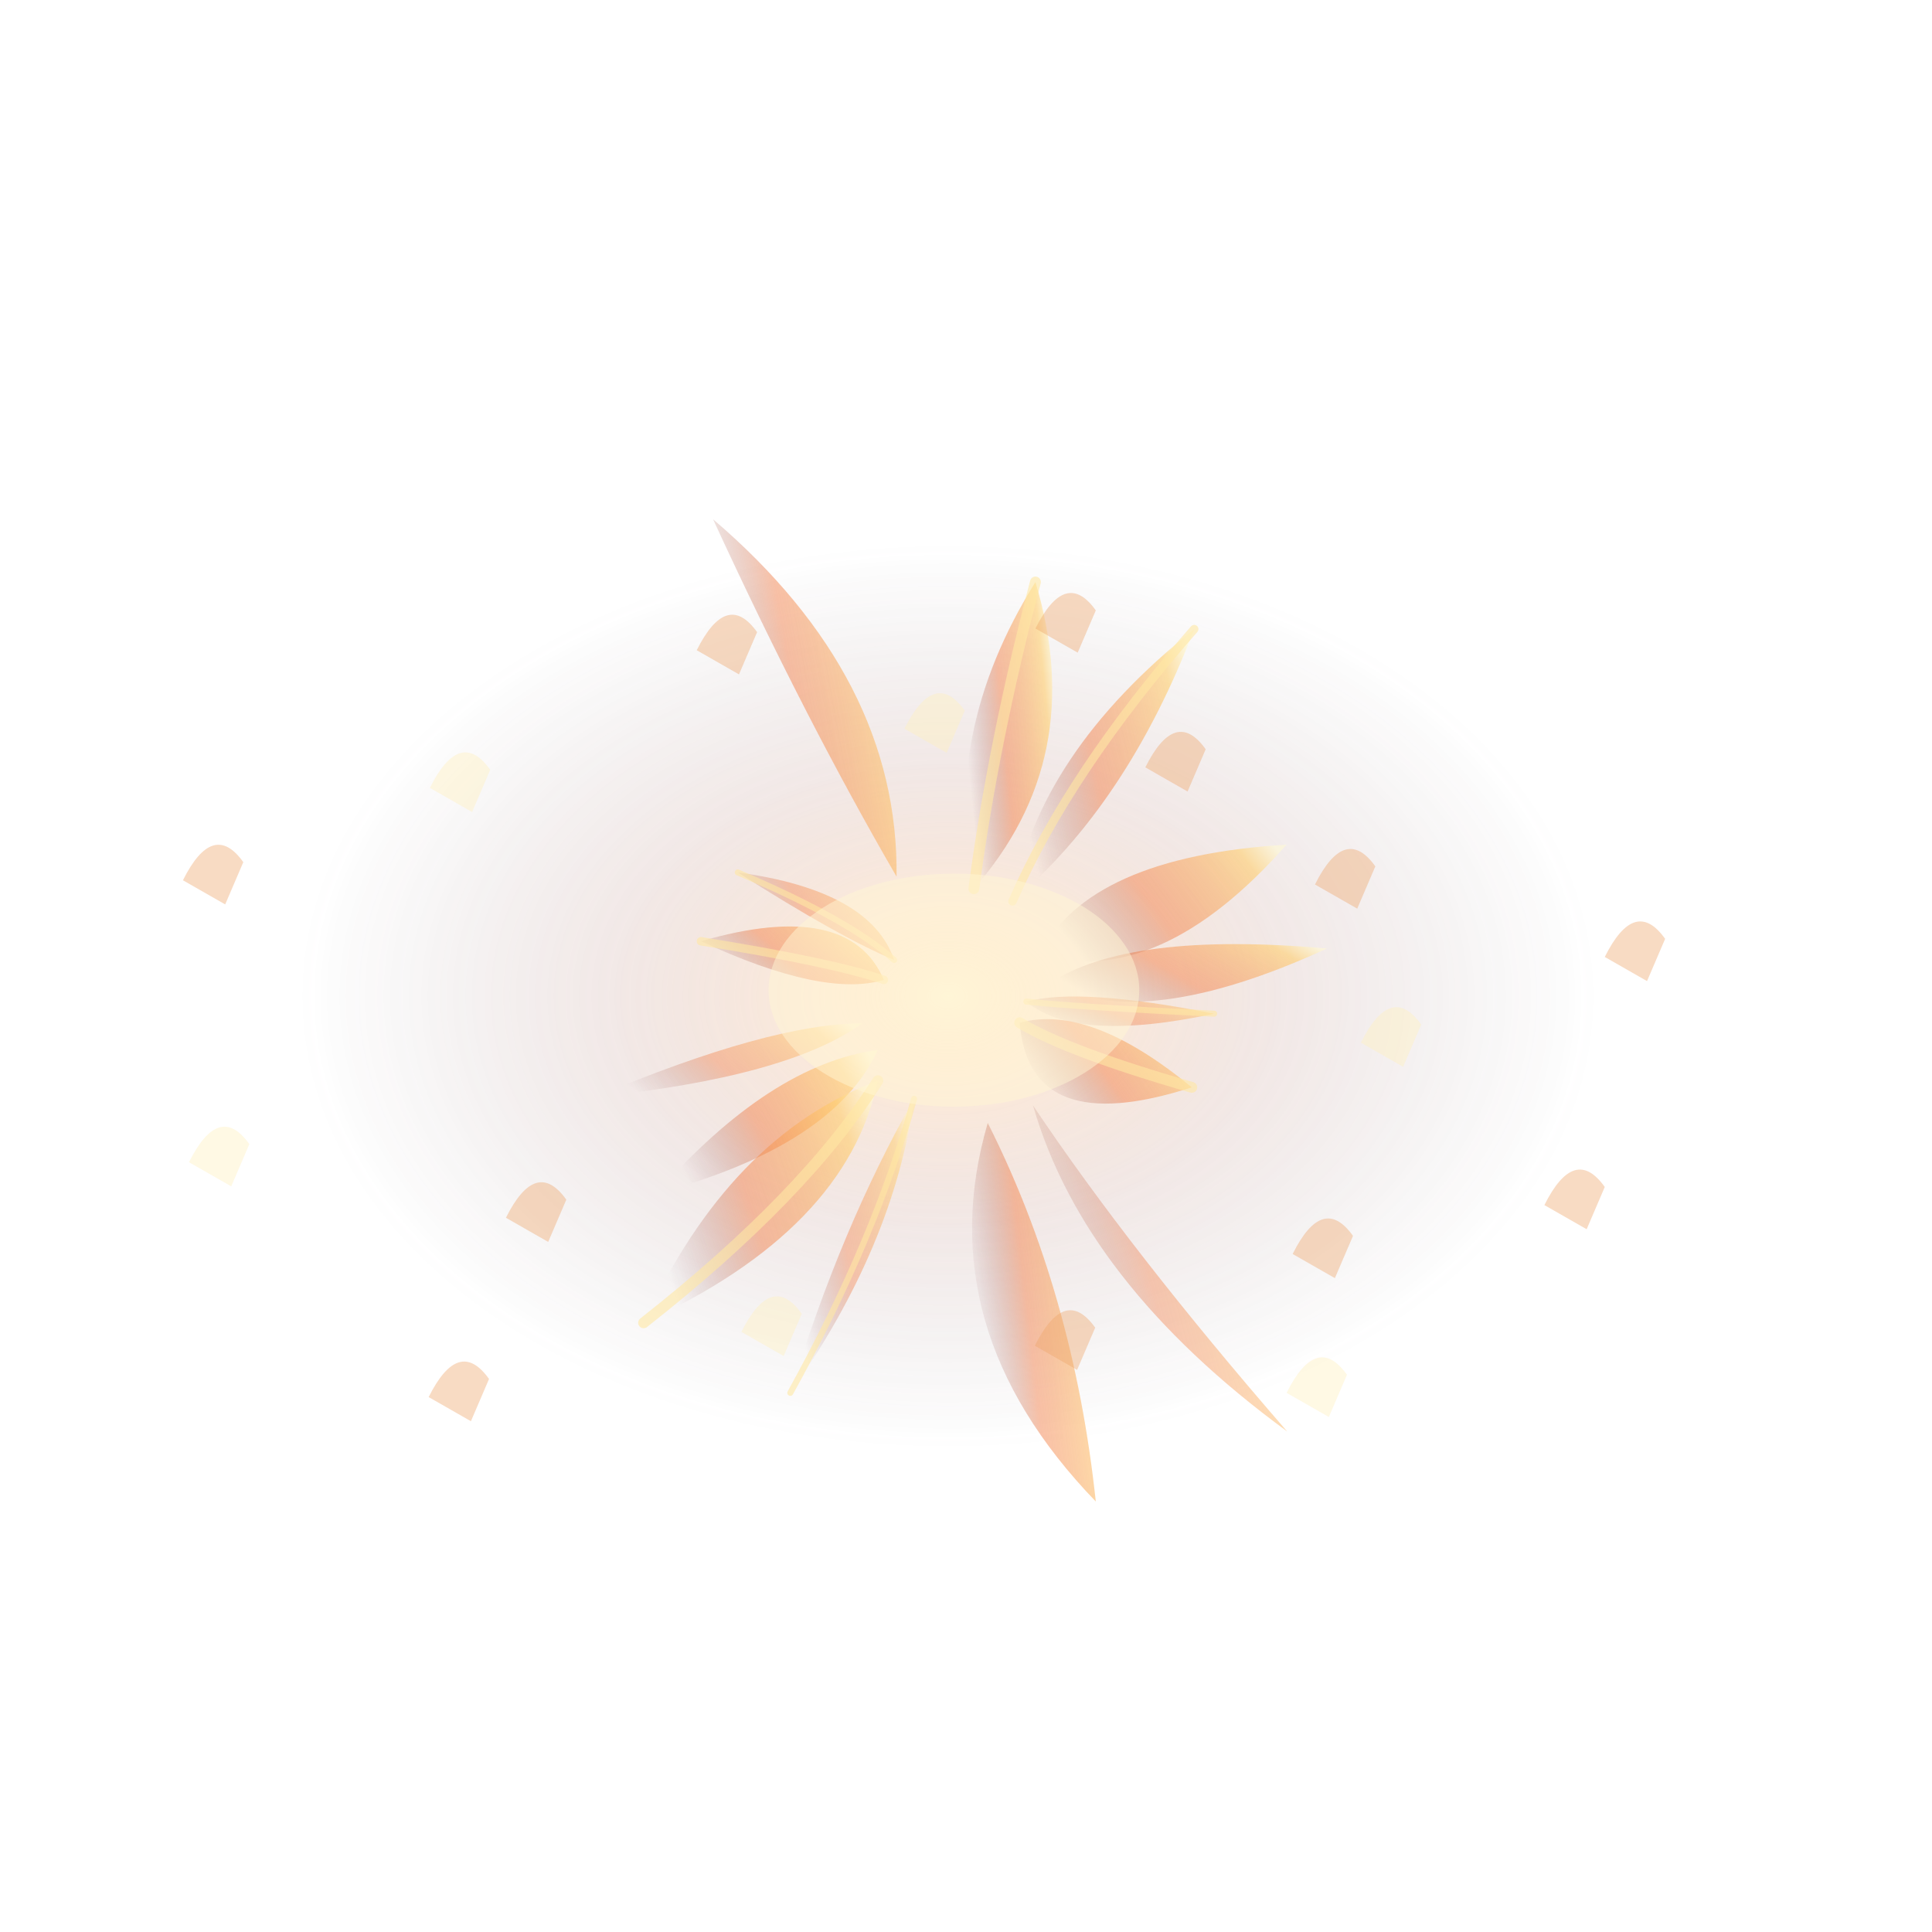
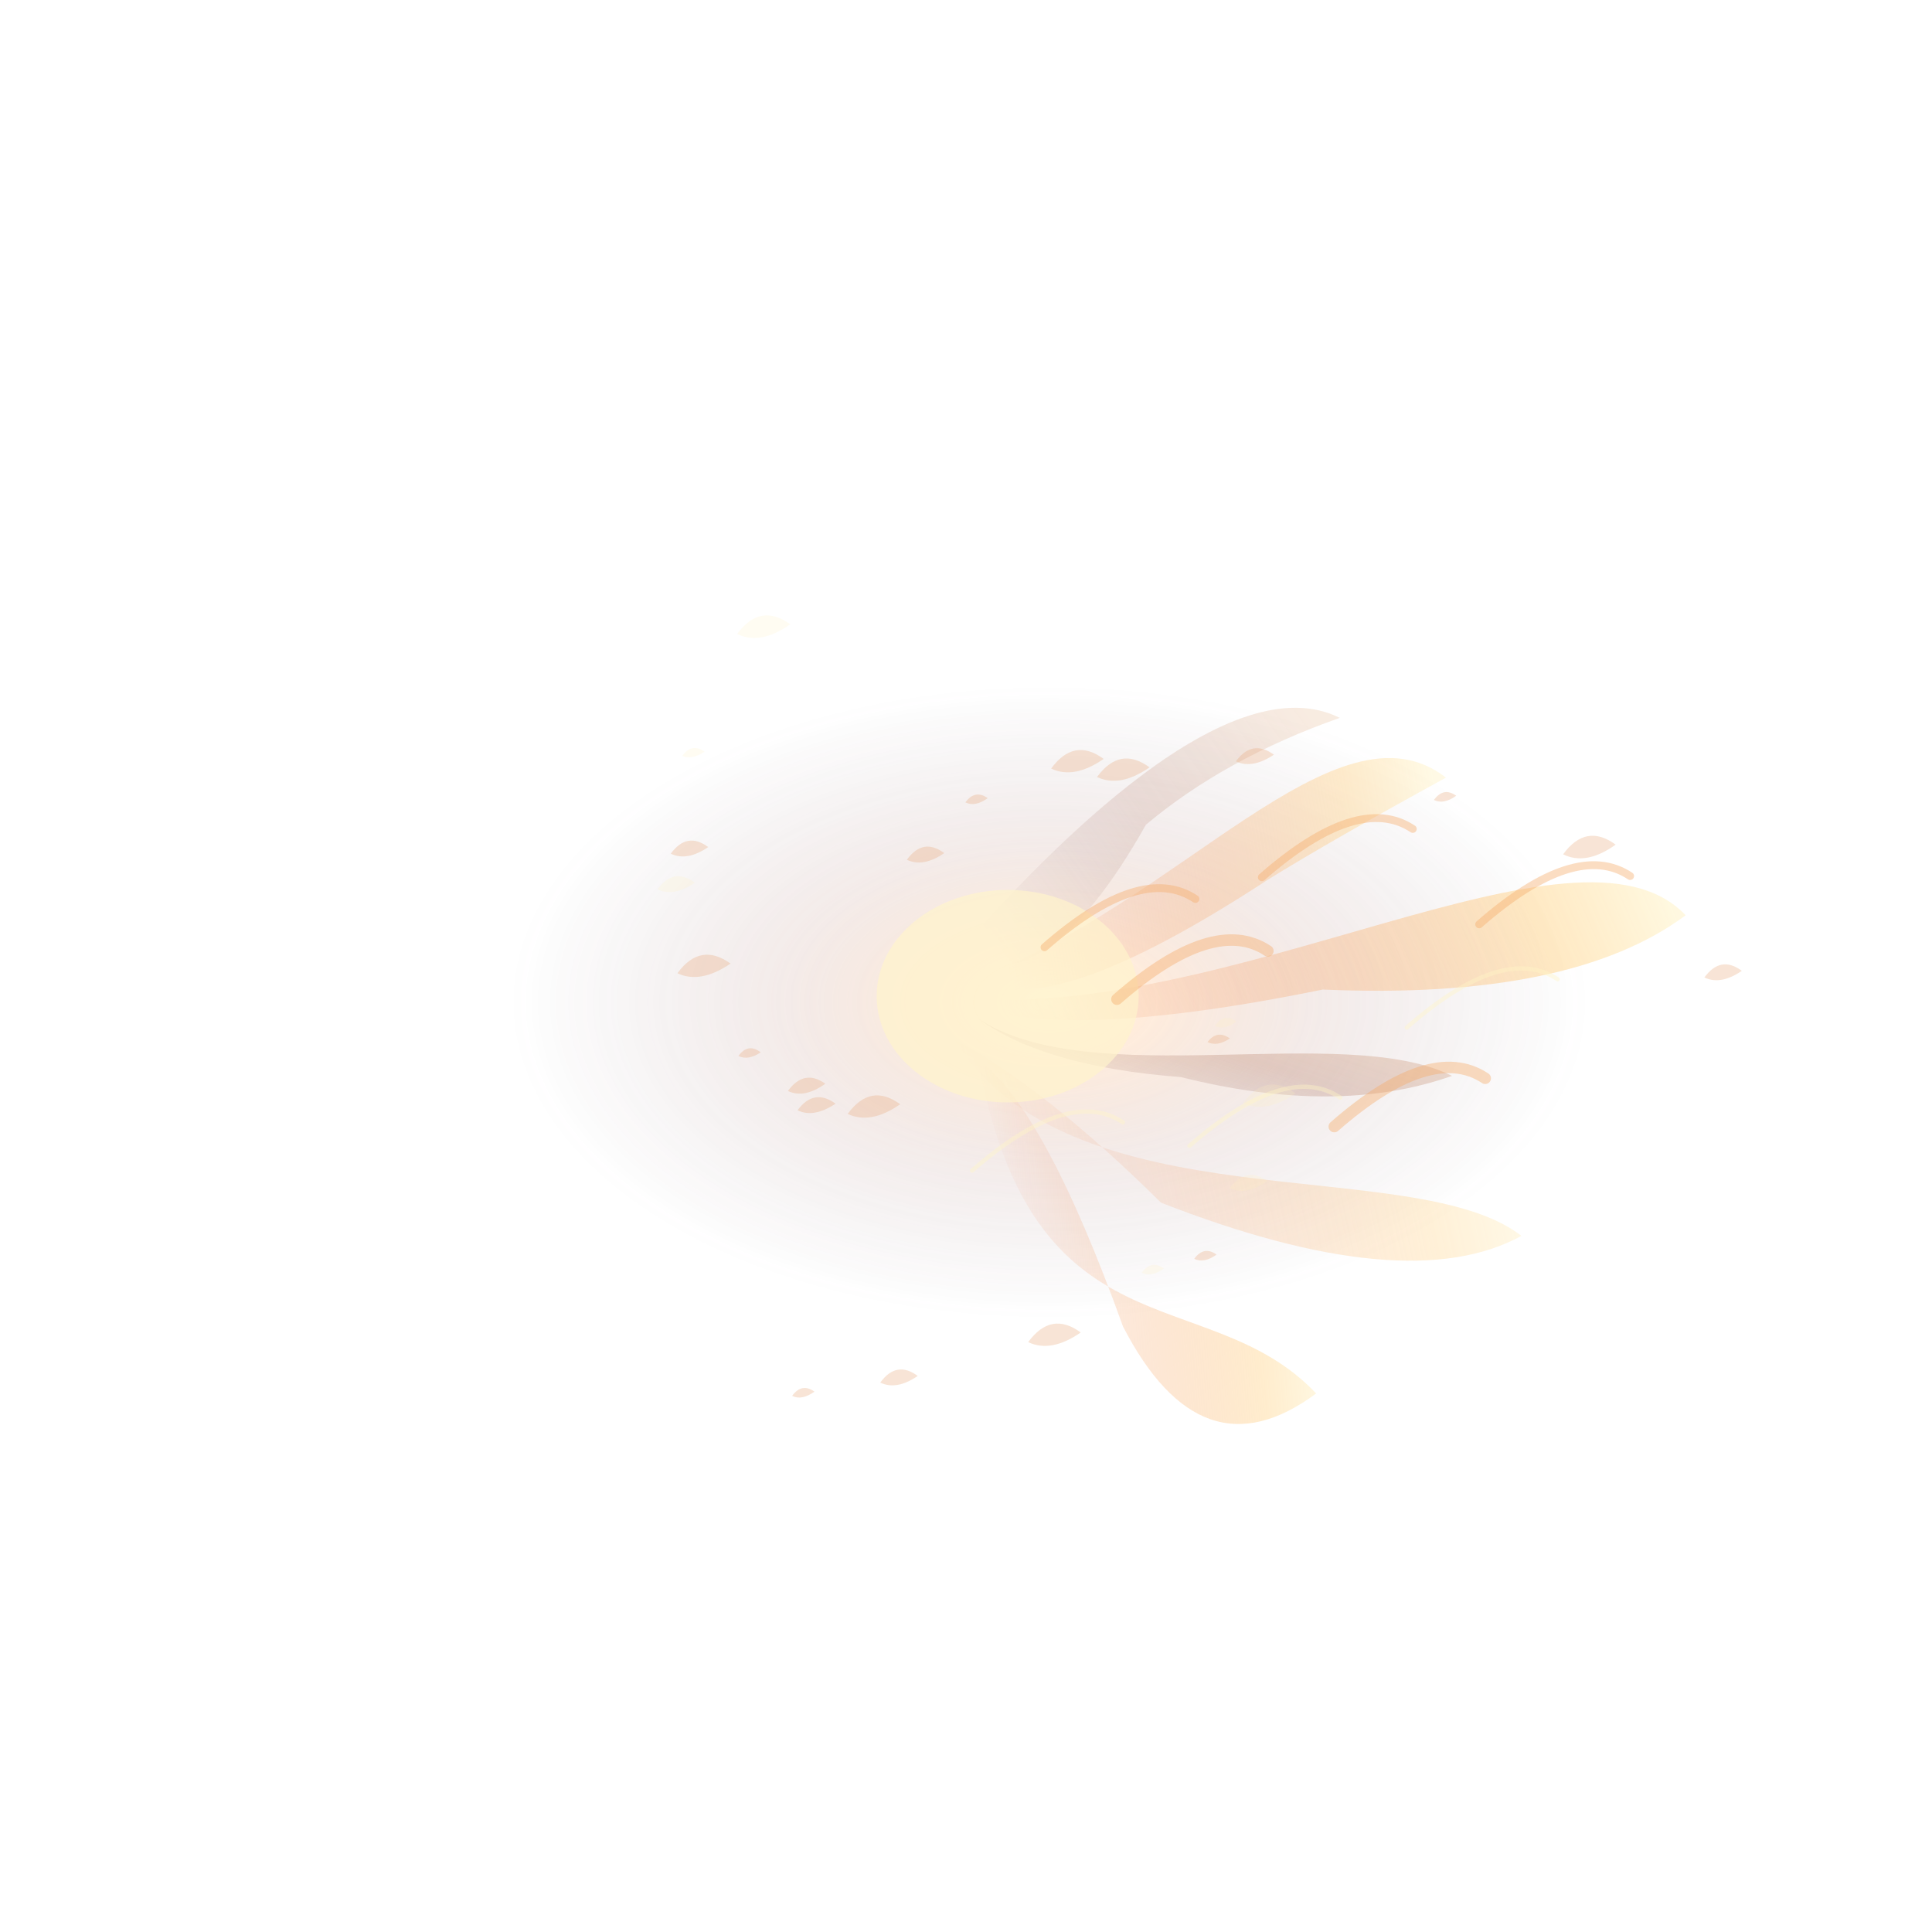
<svg xmlns="http://www.w3.org/2000/svg" width="320" height="320" viewBox="0 0 320 320">
  <defs>
-     <linearGradient id="strike" x1="0%" y1="50%" x2="100%" y2="15%">
-       <stop offset="0" stop-color="#6c3c4b" stop-opacity="0" />
-       <stop offset=".4" stop-color="#f2773d" stop-opacity=".75" />
-       <stop offset=".86" stop-color="#ffce6e" />
-       <stop offset="1" stop-color="#fffad4" />
+     <radialGradient id="dust">
+       <stop offset="0" stop-color="#ffeab1" stop-opacity=".50" />
+       <stop offset=".18" stop-color="#ffab64" stop-opacity=".32" />
+       <stop offset=".54" stop-color="#9b594d" stop-opacity=".16" />
+       <stop offset="1" stop-color="#493446" stop-opacity="0" />
+     </radialGradient>
+     <linearGradient id="flare" x1="3%" y1="48%" x2="100%" y2="40%">
+       <stop offset="0" stop-color="#e56c3d" stop-opacity="0" />
+       <stop offset=".38" stop-color="#f59957" stop-opacity=".44" />
+       <stop offset=".8" stop-color="#ffd58e" stop-opacity=".88" />
+       <stop offset="1" stop-color="#fff4cb" />
    </linearGradient>
-     <radialGradient id="sm">
-       <stop offset="0" stop-color="#ffeab0" stop-opacity=".67" />
-       <stop offset=".18" stop-color="#faad68" stop-opacity=".36" />
-       <stop offset=".53" stop-color="#9e594c" stop-opacity=".19" />
-       <stop offset="1" stop-color="#4a3c46" stop-opacity="0" />
-     </radialGradient>
+     <linearGradient id="ash" x1="0%" y1="70%" x2="100%" y2="20%">
+       <stop offset="0" stop-color="#6b4547" stop-opacity="0" />
+       <stop offset=".52" stop-color="#ac6e56" stop-opacity=".45" />
+       <stop offset="1" stop-color="#e1aa7d" stop-opacity=".58" />
+     </linearGradient>
  </defs>
-   <ellipse cx="157" cy="165" rx="106.9" ry="75.0" fill="url(#sm)" opacity="0.7" />
-   <path d="M 170.0 165.9 Q 178.2 172.8 201.1 167.9 Q 178.9 163.5 170.0 165.9 Z" fill="url(#strike)" opacity="0.5" />
-   <path d="M 170.0 165.9 Q 178.7 166.8 201.1 167.9" fill="none" stroke="#ffe7a4" stroke-width="1.0" stroke-linecap="round" opacity="0.6" />
-   <path d="M 145.4 173.9 Q 127.6 176.3 108.7 197.7 Q 138.1 189.8 145.4 173.9 Z" fill="url(#strike)" opacity="0.6" />
-   <path d="M 161.3 147.2 Q 180.3 125.6 171.5 96.4 Q 155.8 121.6 161.3 147.2 Z" fill="url(#strike)" opacity="0.6" />
-   <path d="M 161.3 147.2 Q 164.5 123.0 171.5 96.4" fill="none" stroke="#ffe7a4" stroke-width="1.8" stroke-linecap="round" opacity="0.6" />
-   <path d="M 171.1 183.1 Q 179.5 212.4 213.2 237.1 Q 187.3 207.3 171.1 183.1 Z" fill="url(#strike)" opacity="0.5" />
-   <path d="M 146.4 162.3 Q 140.6 148.8 116.1 155.9 Q 136.4 165.3 146.4 162.3 Z" fill="url(#strike)" opacity="0.6" />
-   <path d="M 146.4 162.3 Q 137.9 159.4 116.1 155.9" fill="none" stroke="#ffe7a4" stroke-width="1.4" stroke-linecap="round" opacity="0.6" />
-   <path d="M 172.1 158.2 Q 192.0 163.8 213.1 139.9 Q 180.3 141.9 172.1 158.2 Z" fill="url(#strike)" opacity="0.6" />
-   <path d="M 151.4 182.0 Q 139.3 203.2 130.9 230.7 Q 148.1 206.3 151.4 182.0 Z" fill="url(#strike)" opacity="0.5" />
-   <path d="M 151.4 182.0 Q 145.0 205.2 130.9 230.7" fill="none" stroke="#ffe7a4" stroke-width="1.0" stroke-linecap="round" opacity="0.6" />
-   <path d="M 148.5 145.2 Q 148.9 112.3 118.1 86.0 Q 133.3 119.0 148.5 145.2 Z" fill="url(#strike)" opacity="0.6" />
-   <path d="M 168.9 169.4 Q 170.4 188.8 197.4 180.1 Q 180.5 166.2 168.9 169.4 Z" fill="url(#strike)" opacity="0.6" />
-   <path d="M 168.9 169.4 Q 176.9 174.2 197.4 180.1" fill="none" stroke="#ffe7a4" stroke-width="1.8" stroke-linecap="round" opacity="0.6" />
-   <path d="M 142.8 169.5 Q 127.6 169.5 98.6 181.7 Q 130.5 178.4 142.8 169.5 Z" fill="url(#strike)" opacity="0.5" />
-   <path d="M 167.7 149.3 Q 186.7 133.2 197.8 104.2 Q 171.8 124.9 167.7 149.3 Z" fill="url(#strike)" opacity="0.6" />
-   <path d="M 167.7 149.3 Q 177.1 127.8 197.8 104.2" fill="none" stroke="#ffe7a4" stroke-width="1.4" stroke-linecap="round" opacity="0.6" />
-   <path d="M 163.6 186.0 Q 153.7 219.9 181.5 248.7 Q 177.8 214.1 163.6 186.0 Z" fill="url(#strike)" opacity="0.6" />
-   <path d="M 148.1 159.0 Q 144.2 147.5 122.2 144.5 Q 139.0 155.2 148.1 159.0 Z" fill="url(#strike)" opacity="0.5" />
-   <path d="M 148.1 159.0 Q 140.8 152.4 122.2 144.5" fill="none" stroke="#ffe7a4" stroke-width="1.0" stroke-linecap="round" opacity="0.6" />
-   <path d="M 173.8 162.9 Q 189.3 171.1 219.8 157.1 Q 186.8 154.2 173.8 162.9 Z" fill="url(#strike)" opacity="0.6" />
-   <path d="M 145.4 179.0 Q 120.9 188.1 106.6 219.1 Q 140.2 203.7 145.4 179.0 Z" fill="url(#strike)" opacity="0.6" />
-   <path d="M 145.4 179.0 Q 133.3 198.1 106.6 219.1" fill="none" stroke="#ffe7a4" stroke-width="1.8" stroke-linecap="round" opacity="0.6" />
-   <path d="M225.4 172.7 Q230.4 162.7 235.4 169.7 L232.4 176.7 Z" fill="#ffefbc" opacity="0.4" />
-   <path d="M83.8 201.7 Q88.8 191.7 93.8 198.7 L90.8 205.7 Z" fill="#eda46a" opacity="0.4" />
-   <path d="M171.5 104.1 Q176.5 94.1 181.5 101.1 L178.5 108.1 Z" fill="#eda46a" opacity="0.4" />
-   <path d="M213.1 230.7 Q218.1 220.7 223.1 227.7 L220.1 234.7 Z" fill="#ffefbc" opacity="0.4" />
-   <path d="M30.3 145.8 Q35.3 135.8 40.3 142.8 L37.3 149.8 Z" fill="#eda46a" opacity="0.4" />
-   <path d="M217.8 146.5 Q222.8 136.5 227.8 143.5 L224.8 150.5 Z" fill="#eda46a" opacity="0.4" />
-   <path d="M122.8 220.6 Q127.8 210.6 132.8 217.6 L129.8 224.6 Z" fill="#ffefbc" opacity="0.4" />
-   <path d="M115.4 107.7 Q120.4 97.7 125.4 104.7 L122.4 111.7 Z" fill="#eda46a" opacity="0.4" />
-   <path d="M255.8 199.6 Q260.8 189.6 265.8 196.6 L262.8 203.6 Z" fill="#eda46a" opacity="0.4" />
-   <path d="M31.3 192.5 Q36.3 182.5 41.3 189.5 L38.3 196.5 Z" fill="#ffefbc" opacity="0.4" />
-   <path d="M189.7 127.1 Q194.7 117.1 199.7 124.1 L196.7 131.1 Z" fill="#eda46a" opacity="0.4" />
-   <path d="M171.4 222.9 Q176.4 212.9 181.4 219.9 L178.4 226.9 Z" fill="#eda46a" opacity="0.4" />
-   <path d="M71.2 130.5 Q76.2 120.5 81.2 127.5 L78.2 134.5 Z" fill="#ffefbc" opacity="0.4" />
-   <path d="M265.8 158.5 Q270.8 148.5 275.8 155.5 L272.8 162.5 Z" fill="#eda46a" opacity="0.4" />
-   <path d="M71.0 231.4 Q76.0 221.4 81.0 228.4 L78.0 235.4 Z" fill="#eda46a" opacity="0.4" />
-   <path d="M149.8 120.7 Q154.8 110.7 159.8 117.7 L156.8 124.7 Z" fill="#ffefbc" opacity="0.4" />
-   <path d="M214.1 207.7 Q219.1 197.7 224.1 204.7 L221.1 211.7 Z" fill="#eda46a" opacity="0.4" />
-   <ellipse cx="158" cy="164" rx="30.7" ry="19.3" fill="#fff5d4" opacity="0.5" />
+   <ellipse cx="173.8" cy="166" rx="89.9" ry="52.7" fill="url(#dust)" opacity="0.7" />
+   <path d="M 158.0 158.5 C 174.8 139.3 203.9 109.9 221.9 118.9 Q 202.9 125.6 189.8 136.6 Q 173 166.5 158.0 158.5 Z" fill="url(#ash)" opacity="0.4" />
+   <path d="M 162.0 161.9 C 195.0 149.9 221.5 114.8 239.5 128.8 Q 220.5 139.2 210.0 145.7 Q 173 169.9 162.0 161.9 Z" fill="url(#flare)" opacity="0.5" />
+   <path d="M 158.0 165.3 C 204.1 169.6 261.2 132.6 279.2 151.6 Q 260.2 165.7 219.1 163.9 Q 173 173.3 158.0 165.3 Z" fill="url(#flare)" opacity="0.6" />
+   <path d="M 162.0 168.7 C 180.6 181.1 222.5 169.2 240.5 178.2 Q 221.5 184.9 195.6 178.4 Q 173 176.7 162.0 168.7 Z" fill="url(#ash)" opacity="0.6" />
+   <path d="M 158.0 172.1 C 177.3 203.4 234.0 190.7 252.0 204.7 Q 233.0 215.1 192.3 199.2 Q 173 180.1 158.0 172.1 Z" fill="url(#flare)" opacity="0.4" />
+   <path d="M 162.0 175.5 C 171.0 225.4 200.0 211.8 218.0 230.8 Q 199.0 244.9 186.0 219.7 Q 173 183.5 162.0 175.5 Z" fill="url(#flare)" opacity="0.5" />
+   <path d="M201.2 169.9 Q202.8 167.7 204.8 169.2 Q202.8 170.7 201.2 169.9 Z" fill="#fff0be" opacity="0.2" />
+   <path d="M132.1 183.9 Q134.8 180.2 138.4 182.8 Q134.8 185.2 132.1 183.9 Z" fill="#e6a675" opacity="0.3" />
+   <path d="M174.1 127.3 Q177.9 122.1 182.8 125.7 Q177.9 129.1 174.1 127.3 Z" fill="#e6a675" opacity="0.3" />
+   <path d="M197.8 208.5 Q199.4 206.3 201.5 207.8 Q199.4 209.3 197.8 208.5 Z" fill="#e6a675" opacity="0.3" />
+   <path d="M108.9 147.3 Q111.6 143.6 115.1 146.2 Q111.6 148.6 108.9 147.3 Z" fill="#fff0be" opacity="0.2" />
+   <path d="M258.9 141.5 Q262.7 136.3 267.6 139.9 Q262.7 143.4 258.9 141.5 Z" fill="#e6a675" opacity="0.3" />
+   <path d="M131.2 231.2 Q132.8 229.0 134.9 230.5 Q132.8 232.0 131.2 231.2 Z" fill="#e6a675" opacity="0.3" />
+   <path d="M150.2 142.4 Q152.9 138.7 156.4 141.3 Q152.9 143.7 150.2 142.4 Z" fill="#e6a675" opacity="0.3" />
+   <path d="M205.9 182.7 Q209.7 177.5 214.6 181.1 Q209.7 184.5 205.9 182.7 Z" fill="#fff0be" opacity="0.2" />
+   <path d="M122.3 174.9 Q123.9 172.7 126.0 174.3 Q123.9 175.7 122.3 174.9 Z" fill="#e6a675" opacity="0.3" />
+   <path d="M204.7 126.1 Q207.4 122.4 211.0 125.0 Q207.4 127.4 204.7 126.1 Z" fill="#e6a675" opacity="0.3" />
+   <path d="M170.3 222.3 Q174.1 217.1 179.0 220.7 Q174.1 224.1 170.3 222.3 Z" fill="#e6a675" opacity="0.3" />
+   <path d="M113.0 125.2 Q114.6 123.0 116.7 124.5 Q114.6 125.9 113.0 125.2 Z" fill="#fff0be" opacity="0.2" />
+   <path d="M282.3 161.9 Q285.0 158.2 288.5 160.8 Q285.0 163.2 282.3 161.9 Z" fill="#e6a675" opacity="0.3" />
+   <path d="M140.4 184.5 Q144.2 179.3 149.1 182.9 Q144.2 186.3 140.4 184.5 Z" fill="#e6a675" opacity="0.3" />
+   <path d="M159.9 132.9 Q161.5 130.7 163.6 132.2 Q161.5 133.7 159.9 132.9 Z" fill="#e6a675" opacity="0.3" />
+   <path d="M203.7 196.8 Q206.4 193.1 209.9 195.6 Q206.4 198.1 203.7 196.8 Z" fill="#fff0be" opacity="0.2" />
+   <path d="M112.2 161.2 Q116.0 156.0 121.0 159.6 Q116.0 163.0 112.2 161.2 Z" fill="#e6a675" opacity="0.3" />
+   <path d="M237.5 132.5 Q239.1 130.3 241.2 131.8 Q239.1 133.3 237.5 132.5 Z" fill="#e6a675" opacity="0.3" />
+   <path d="M145.8 229.0 Q148.5 225.3 152.0 227.9 Q148.5 230.3 145.8 229.0 Z" fill="#e6a675" opacity="0.3" />
+   <path d="M122.1 105.0 Q125.9 99.8 130.9 103.4 Q125.9 106.9 122.1 105.0 Z" fill="#fff0be" opacity="0.2" />
+   <path d="M200.0 172.6 Q201.6 170.5 203.7 172.0 Q201.6 173.4 200.0 172.6 Z" fill="#e6a675" opacity="0.3" />
+   <path d="M130.5 180.7 Q133.2 177.0 136.7 179.5 Q133.2 182.0 130.5 180.7 Z" fill="#e6a675" opacity="0.3" />
+   <path d="M181.7 128.7 Q185.5 123.5 190.4 127.1 Q185.5 130.5 181.7 128.7 Z" fill="#e6a675" opacity="0.3" />
+   <path d="M189.1 210.8 Q190.7 208.6 192.8 210.1 Q190.7 211.6 189.1 210.8 Z" fill="#fff0be" opacity="0.2" />
+   <path d="M111.1 141.4 Q113.8 137.7 117.3 140.3 Q113.8 142.7 111.1 141.4 Z" fill="#e6a675" opacity="0.3" />
+   <ellipse cx="166.9" cy="165" rx="21.7" ry="17.6" fill="#fff3cc" opacity="0.7" />
+   <path d="M 161.0 193.9 Q 177.0 179.9 186.0 185.9" fill="none" stroke="#fff5c6" stroke-width="0.7" stroke-linecap="round" opacity="0.4" />
+   <path d="M 173.0 156.9 Q 189.0 142.9 198.0 148.9" fill="none" stroke="#f4a967" stroke-width="1.3" stroke-linecap="round" opacity="0.4" />
+   <path d="M 185.0 165.5 Q 201.0 151.5 210.0 157.5" fill="none" stroke="#f4a967" stroke-width="1.9" stroke-linecap="round" opacity="0.4" />
+   <path d="M 197.0 189.8 Q 213.0 175.8 222.0 181.8" fill="none" stroke="#fff5c6" stroke-width="0.7" stroke-linecap="round" opacity="0.4" />
+   <path d="M 209.0 145.3 Q 225.0 131.3 234.0 137.3" fill="none" stroke="#f4a967" stroke-width="1.3" stroke-linecap="round" opacity="0.4" />
+   <path d="M 221.0 186.6 Q 237.0 172.6 246.0 178.6" fill="none" stroke="#f4a967" stroke-width="1.9" stroke-linecap="round" opacity="0.4" />
+   <path d="M 233.0 170.2 Q 249.0 156.2 258.0 162.2" fill="none" stroke="#fff5c6" stroke-width="0.7" stroke-linecap="round" opacity="0.4" />
+   <path d="M 245.0 153.1 Q 261.0 139.1 270.0 145.1" fill="none" stroke="#f4a967" stroke-width="1.3" stroke-linecap="round" opacity="0.4" />
</svg>
